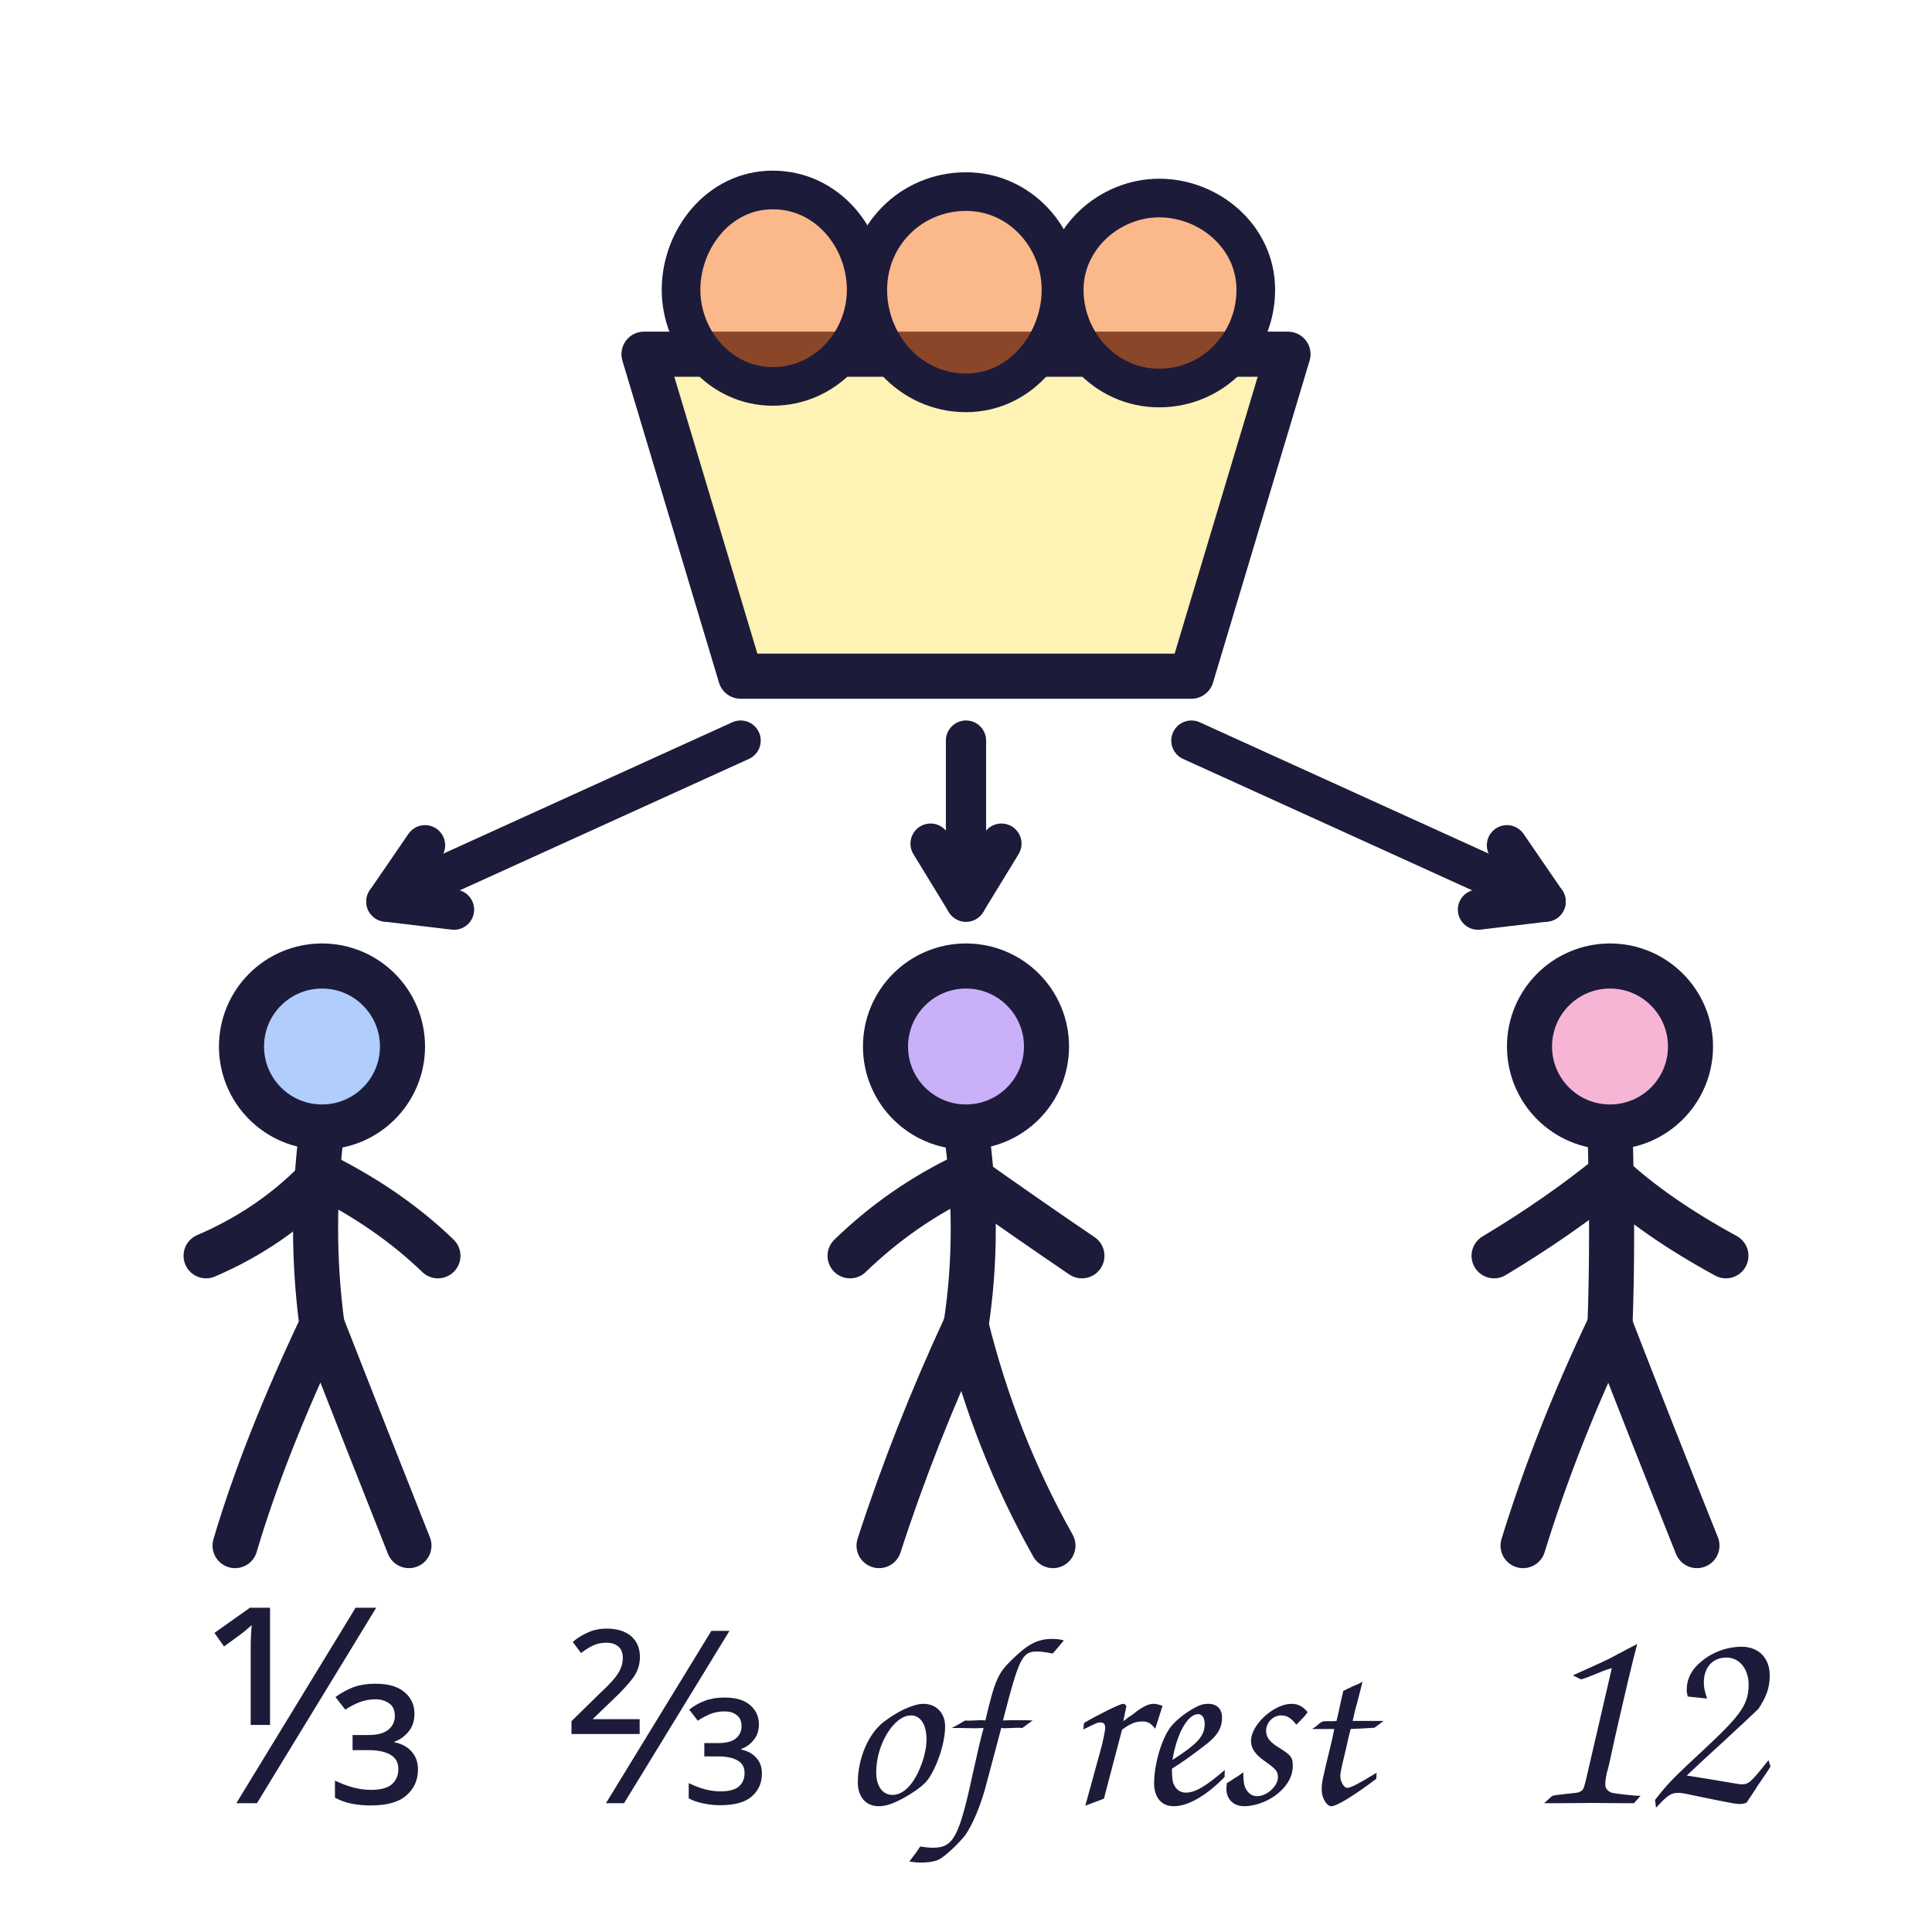
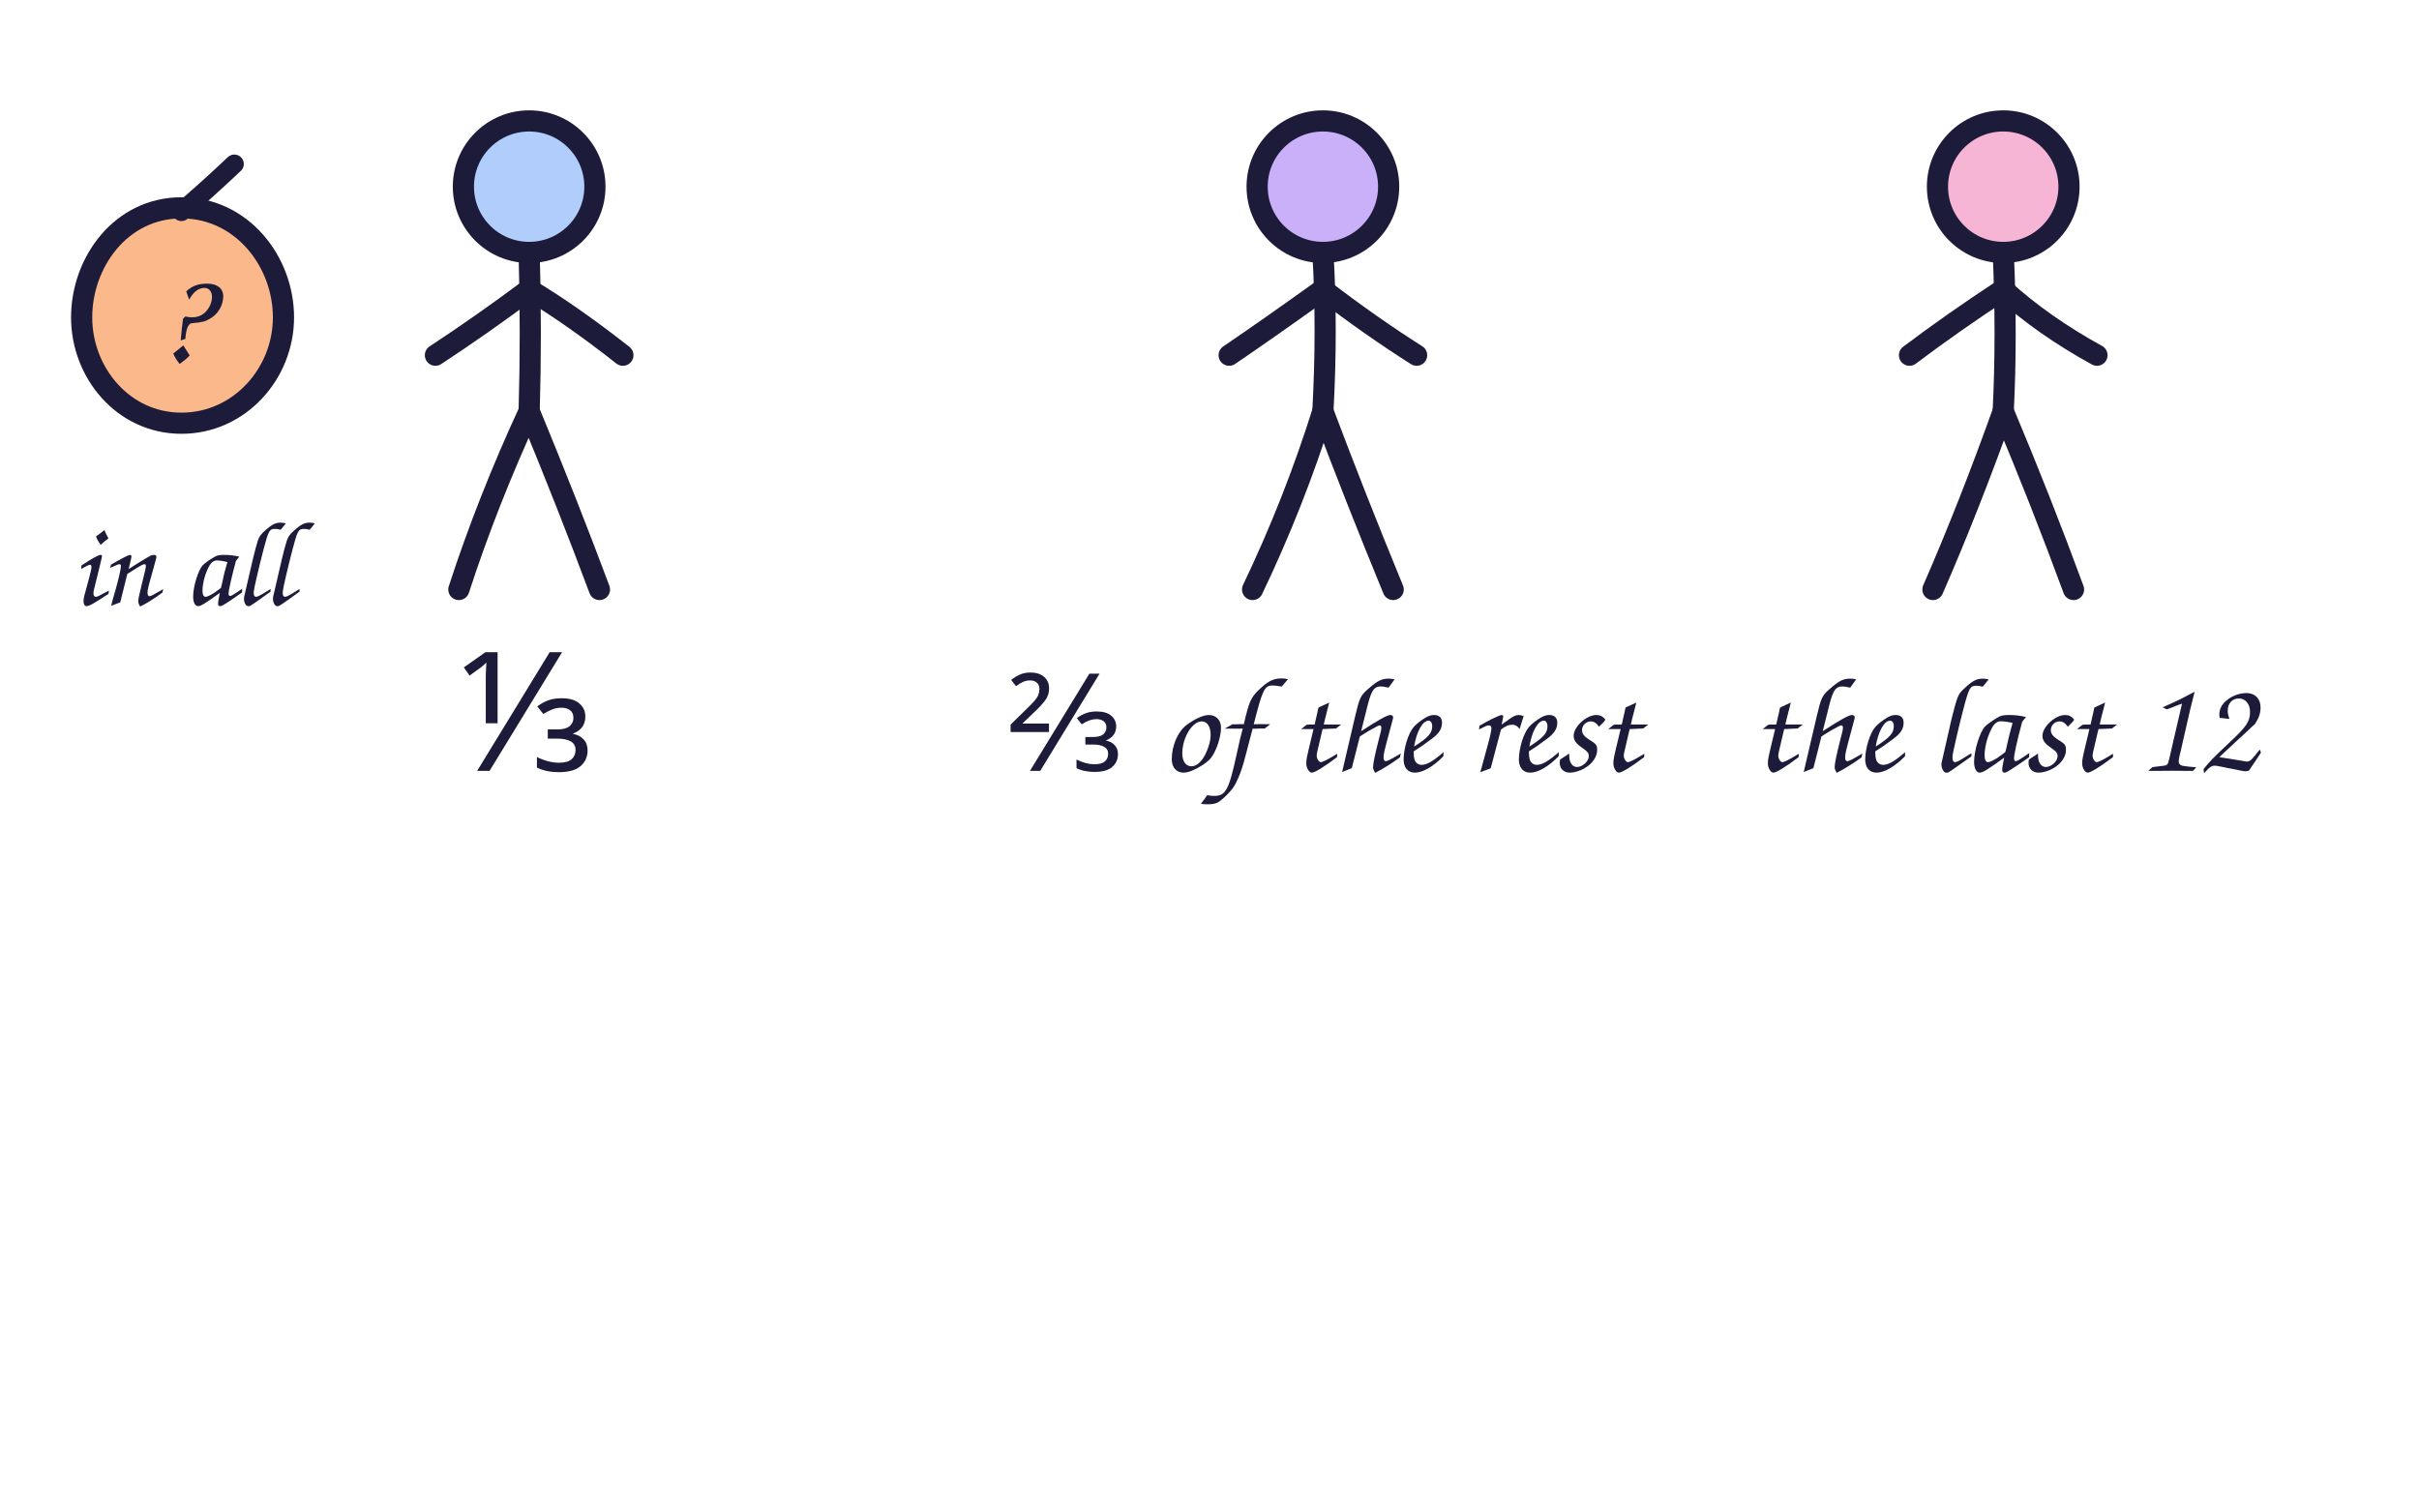
- <svg xmlns="http://www.w3.org/2000/svg" viewBox="0 0 120 120" width="120" height="120" aria-label="A basket of oranges shared by three boys: a third, two thirds of the rest, and the last 12">
-   <path d="M40 22L46 42L74 42L80 22Z" fill="#fde047" fill-opacity="0.4" stroke="#1d1b3a" stroke-width="2.8" stroke-linecap="round" stroke-linejoin="round" />
-   <path d="M53.8 18C53.8 21.2 51.3 24 48 24C44.7 24 42.3 21.1 42.3 18C42.3 14.9 44.6 11.8 48 11.8C51.4 11.8 53.8 14.8 53.8 18Z" fill="#f97316" fill-opacity="0.5" stroke="#1d1b3a" stroke-width="2.4" stroke-linecap="round" stroke-linejoin="round" />
-   <path d="M65.9 18C65.9 21.2 63.5 24.4 60 24.4C56.5 24.4 53.9 21.4 53.9 18C53.9 14.6 56.6 11.9 60 11.9C63.4 11.9 65.9 14.8 65.9 18Z" fill="#f97316" fill-opacity="0.5" stroke="#1d1b3a" stroke-width="2.4" stroke-linecap="round" stroke-linejoin="round" />
-   <path d="M78 18C78 21.3 75.4 24.1 72 24.1C68.6 24.1 66.1 21.2 66.1 18C66.1 14.8 68.9 12.3 72 12.3C75.1 12.3 78 14.7 78 18Z" fill="#f97316" fill-opacity="0.5" stroke="#1d1b3a" stroke-width="2.4" stroke-linecap="round" stroke-linejoin="round" />
-   <path d="M46 46Q35 51 24 56" fill="none" stroke="#1d1b3a" stroke-width="2.5" stroke-linecap="round" stroke-linejoin="round" />
-   <path d="M28.2 56.5L24 56L26.4 52.5" fill="none" stroke="#1d1b3a" stroke-width="2.5" stroke-linecap="round" stroke-linejoin="round" />
-   <path d="M60 46Q60 51 60 56" fill="none" stroke="#1d1b3a" stroke-width="2.5" stroke-linecap="round" stroke-linejoin="round" />
-   <path d="M62.2 52.4L60 56L57.8 52.4" fill="none" stroke="#1d1b3a" stroke-width="2.5" stroke-linecap="round" stroke-linejoin="round" />
-   <path d="M74 46Q85 51 96 56" fill="none" stroke="#1d1b3a" stroke-width="2.5" stroke-linecap="round" stroke-linejoin="round" />
-   <path d="M93.6 52.5L96 56L91.8 56.5" fill="none" stroke="#1d1b3a" stroke-width="2.5" stroke-linecap="round" stroke-linejoin="round" />
-   <circle cx="20" cy="65" r="5" fill="#3b82f6" fill-opacity="0.4" stroke="#1d1b3a" stroke-width="2.8" stroke-linecap="round" stroke-linejoin="round" />
-   <path d="M20 70.1Q19.2 76.3 20 82.3" fill="none" stroke="#1d1b3a" stroke-width="2.8" stroke-linecap="round" stroke-linejoin="round" />
-   <path d="M12.8 78Q17 76.2 20 73Q24.2 75.1 27.2 78" fill="none" stroke="#1d1b3a" stroke-width="2.8" stroke-linecap="round" stroke-linejoin="round" />
-   <path d="M14.6 96Q16.4 89.9 20 82.3Q22.9 89.7 25.4 96" fill="none" stroke="#1d1b3a" stroke-width="2.8" stroke-linecap="round" stroke-linejoin="round" />
-   <circle cx="60" cy="65" r="5" fill="#7c3aed" fill-opacity="0.4" stroke="#1d1b3a" stroke-width="2.8" stroke-linecap="round" stroke-linejoin="round" />
-   <path d="M60 70.1Q60.9 76.5 60 82.3" fill="none" stroke="#1d1b3a" stroke-width="2.8" stroke-linecap="round" stroke-linejoin="round" />
-   <path d="M52.8 78Q56 74.9 60 73Q64.1 75.9 67.2 78" fill="none" stroke="#1d1b3a" stroke-width="2.8" stroke-linecap="round" stroke-linejoin="round" />
-   <path d="M54.6 96Q56.8 89.2 60 82.3Q61.8 89.6 65.4 96" fill="none" stroke="#1d1b3a" stroke-width="2.8" stroke-linecap="round" stroke-linejoin="round" />
-   <circle cx="100" cy="65" r="5" fill="#ec4899" fill-opacity="0.4" stroke="#1d1b3a" stroke-width="2.8" stroke-linecap="round" stroke-linejoin="round" />
-   <path d="M100 70.1Q100.2 77 100 82.3" fill="none" stroke="#1d1b3a" stroke-width="2.8" stroke-linecap="round" stroke-linejoin="round" />
-   <path d="M92.8 78Q96.8 75.6 100 73Q102.8 75.6 107.2 78" fill="none" stroke="#1d1b3a" stroke-width="2.8" stroke-linecap="round" stroke-linejoin="round" />
-   <path d="M94.6 96Q96.7 89.2 100 82.3Q102.4 88.5 105.4 96" fill="none" stroke="#1d1b3a" stroke-width="2.8" stroke-linecap="round" stroke-linejoin="round" />
-   <text x="20" y="112" font-family="Caveat, cursive" font-size="17" text-anchor="middle" fill="#1d1b3a">⅓</text>
-   <text x="60" y="112" font-family="Caveat, cursive" font-size="15" text-anchor="middle" fill="#1d1b3a">⅔ of rest</text>
-   <text x="102" y="112" font-family="Caveat, cursive" font-size="17" text-anchor="middle" fill="#1d1b3a">12</text>
+ <svg xmlns="http://www.w3.org/2000/svg" viewBox="0 0 320 200" width="320" height="200" aria-label="Three boys share oranges: the first a third, the second two thirds of the rest, the third the last 12; a bar of 9 equal blocks is split 3, 4 and 2">
+   <g data-part="total">
+     <path d="M37.5 42C37.5 49.4 31.7 56 24 56C16.3 56 10.8 49.3 10.8 42C10.8 34.7 16 27.5 24 27.5C32 27.5 37.5 34.6 37.5 42Z" fill="#f97316" fill-opacity="0.5" stroke="#1d1b3a" stroke-width="2.8" stroke-linecap="round" stroke-linejoin="round" />
+     <path d="M24 28Q27.3 25.2 31 21.7" fill="none" stroke="#1d1b3a" stroke-width="2.5" stroke-linecap="round" stroke-linejoin="round" />
+     <text x="24" y="48" font-family="Caveat, cursive" font-size="18" text-anchor="middle" fill="#1d1b3a">?</text>
+     <text x="24" y="80" font-family="Caveat, cursive" font-size="16" text-anchor="middle" fill="#1d1b3a">in all</text>
+   </g>
+   <g data-part="boy1">
+     <circle cx="70" cy="24.7" r="8.7" fill="#3b82f6" fill-opacity="0.4" stroke="#1d1b3a" stroke-width="2.8" stroke-linecap="round" stroke-linejoin="round" />
+     <path d="M70 33.4Q70.3 44.1 70 54.4" fill="none" stroke="#1d1b3a" stroke-width="2.8" stroke-linecap="round" stroke-linejoin="round" />
+     <path d="M57.6 47Q63.7 43 70 38.3Q75.8 41.8 82.4 47" fill="none" stroke="#1d1b3a" stroke-width="2.8" stroke-linecap="round" stroke-linejoin="round" />
+     <path d="M60.7 78Q64.5 66.3 70 54.4Q75.2 67 79.3 78" fill="none" stroke="#1d1b3a" stroke-width="2.8" stroke-linecap="round" stroke-linejoin="round" />
+     <text x="70" y="102" font-family="Caveat, cursive" font-size="22" text-anchor="middle" fill="#1d1b3a">⅓</text>
+   </g>
+   <g data-part="boy2">
+     <circle cx="175" cy="24.7" r="8.7" fill="#7c3aed" fill-opacity="0.4" stroke="#1d1b3a" stroke-width="2.8" stroke-linecap="round" stroke-linejoin="round" />
+     <path d="M175 33.4Q175.6 43.5 175 54.4" fill="none" stroke="#1d1b3a" stroke-width="2.8" stroke-linecap="round" stroke-linejoin="round" />
+     <path d="M162.6 47Q167.9 43.4 175 38.3Q181.4 43.2 187.4 47" fill="none" stroke="#1d1b3a" stroke-width="2.8" stroke-linecap="round" stroke-linejoin="round" />
+     <path d="M165.7 78Q171.2 66.5 175 54.4Q179.2 65.6 184.3 78" fill="none" stroke="#1d1b3a" stroke-width="2.8" stroke-linecap="round" stroke-linejoin="round" />
+     <text x="175" y="102" font-family="Caveat, cursive" font-size="18" text-anchor="middle" fill="#1d1b3a">⅔ of the rest</text>
+   </g>
+   <g data-part="boy3">
+     <circle cx="265" cy="24.7" r="8.7" fill="#ec4899" fill-opacity="0.4" stroke="#1d1b3a" stroke-width="2.8" stroke-linecap="round" stroke-linejoin="round" />
+     <path d="M265 33.4Q265.5 44.3 265 54.4" fill="none" stroke="#1d1b3a" stroke-width="2.8" stroke-linecap="round" stroke-linejoin="round" />
+     <path d="M252.6 47Q258.3 42.7 265 38.3Q270.3 43.1 277.4 47" fill="none" stroke="#1d1b3a" stroke-width="2.8" stroke-linecap="round" stroke-linejoin="round" />
+     <path d="M255.7 78Q260.5 67 265 54.4Q270 66.3 274.3 78" fill="none" stroke="#1d1b3a" stroke-width="2.8" stroke-linecap="round" stroke-linejoin="round" />
+     <text x="265" y="102" font-family="Caveat, cursive" font-size="18" text-anchor="middle" fill="#1d1b3a">the last 12</text>
+   </g>
</svg>
